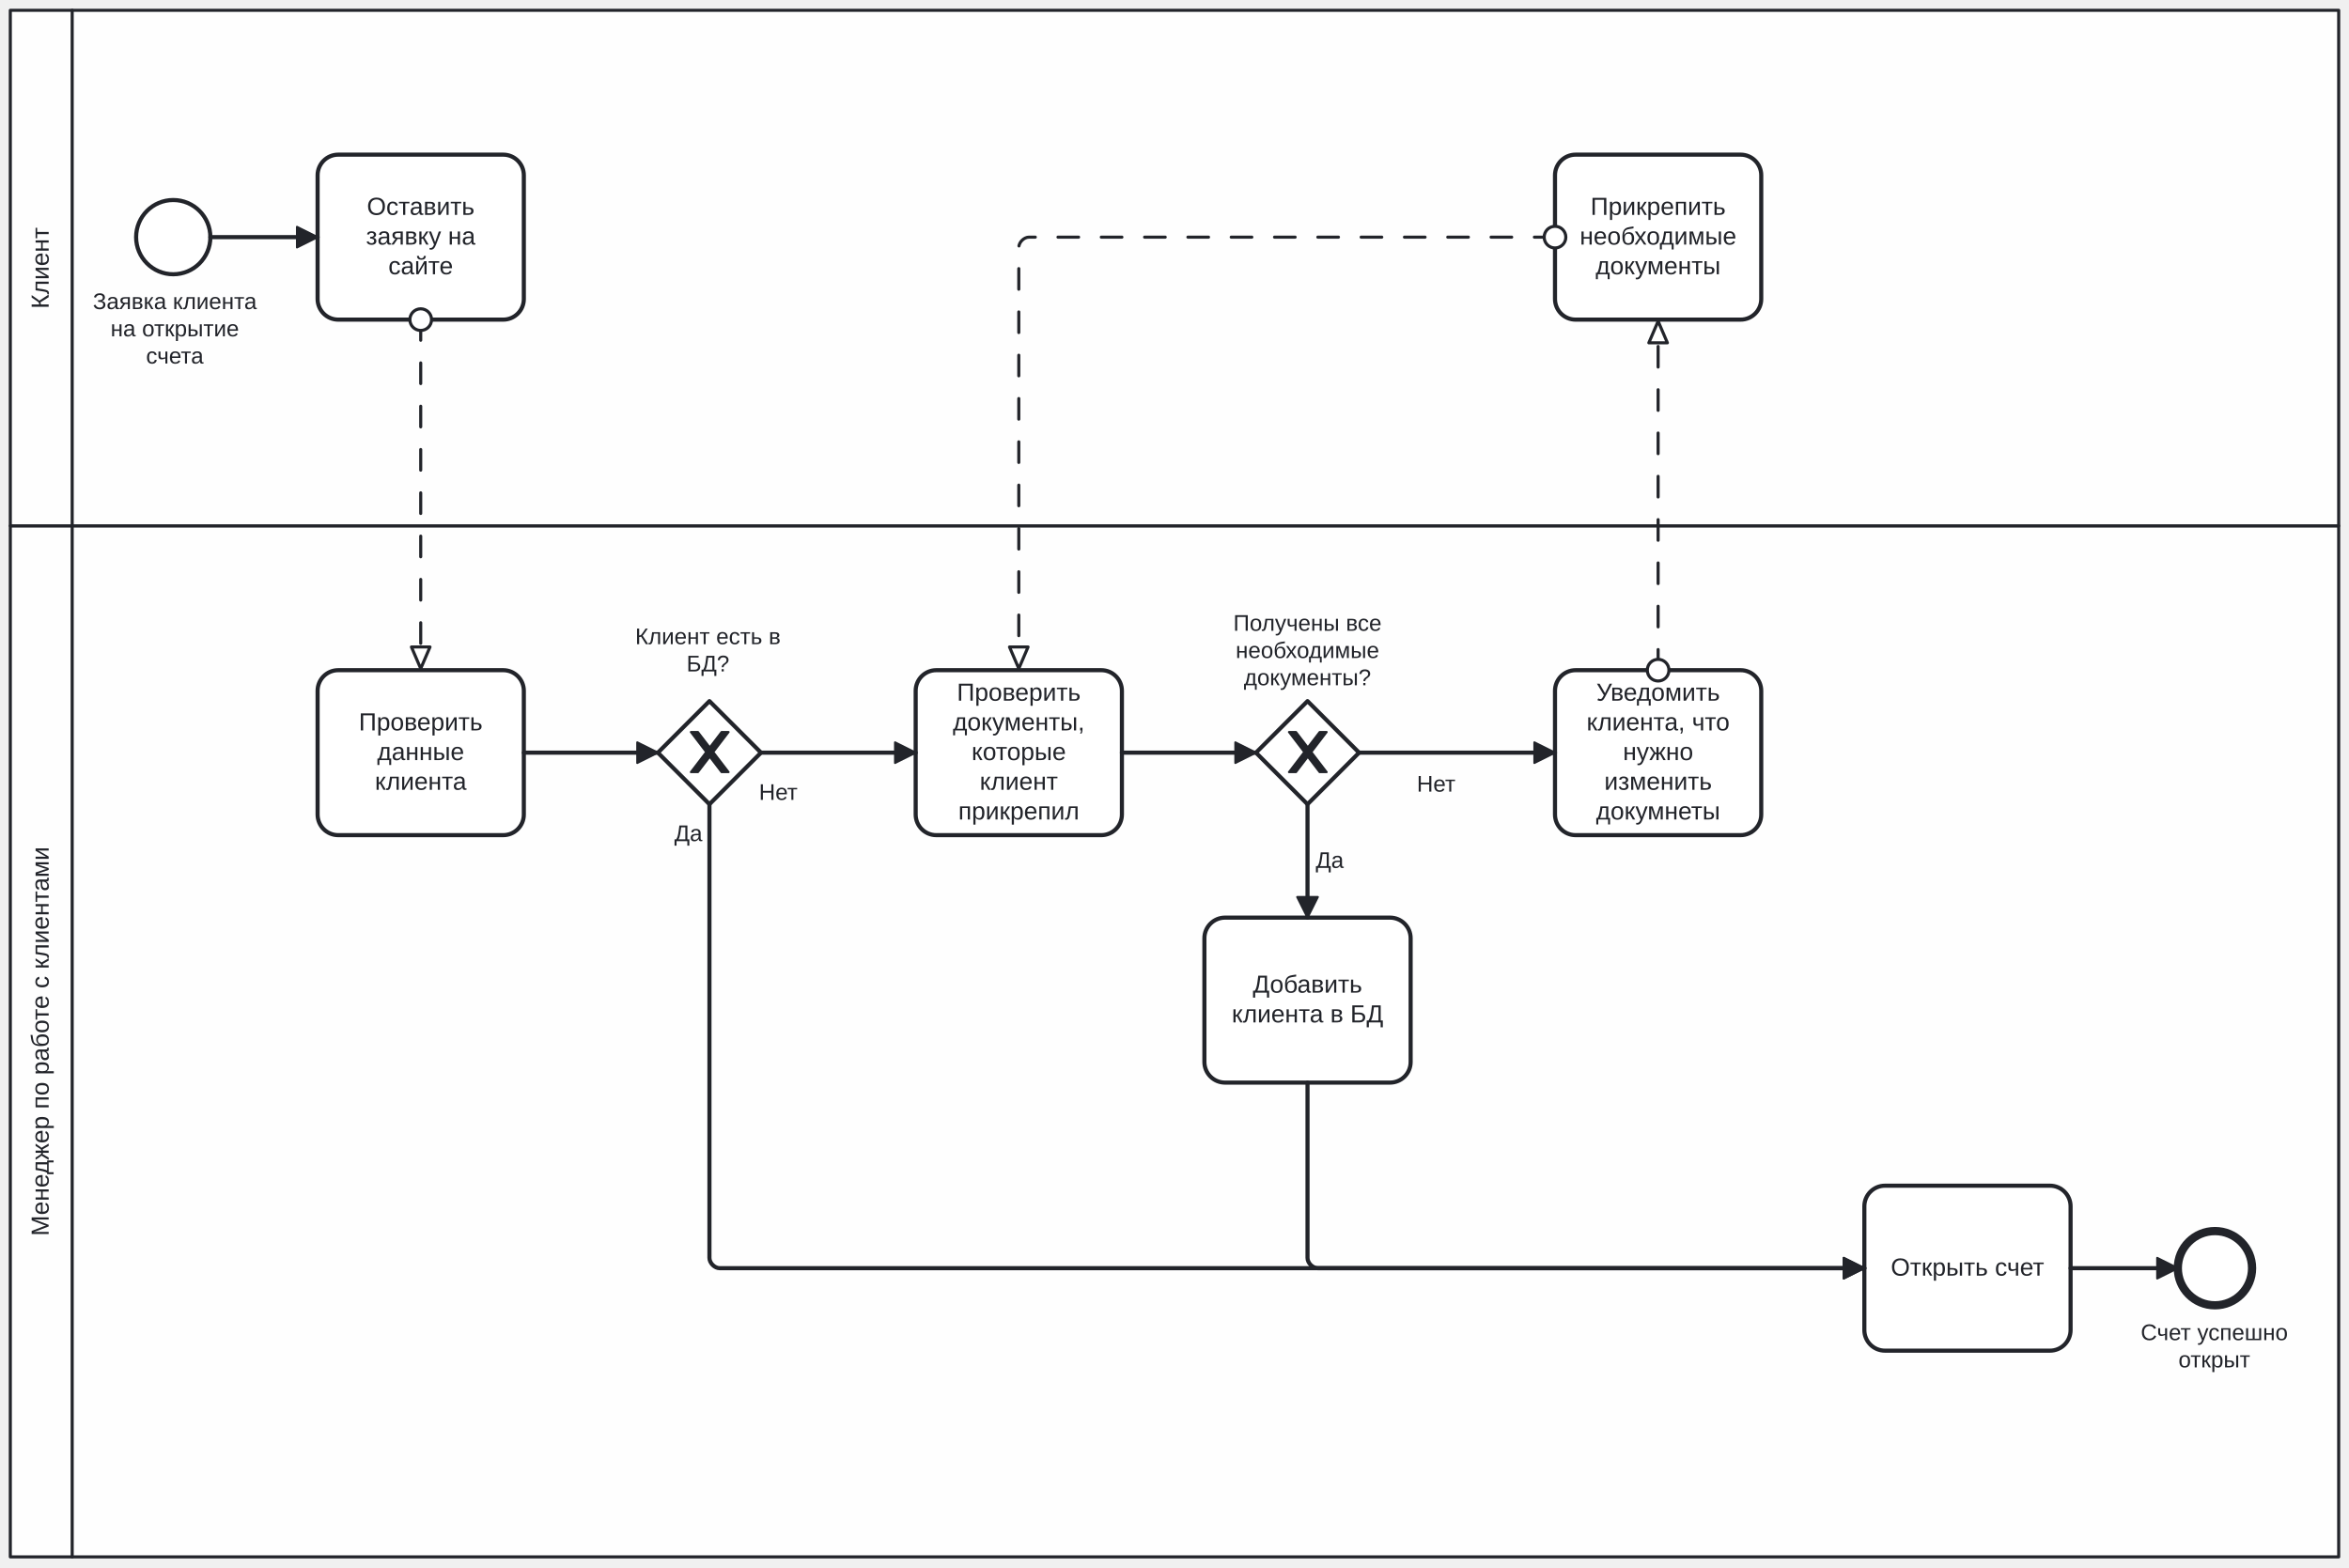
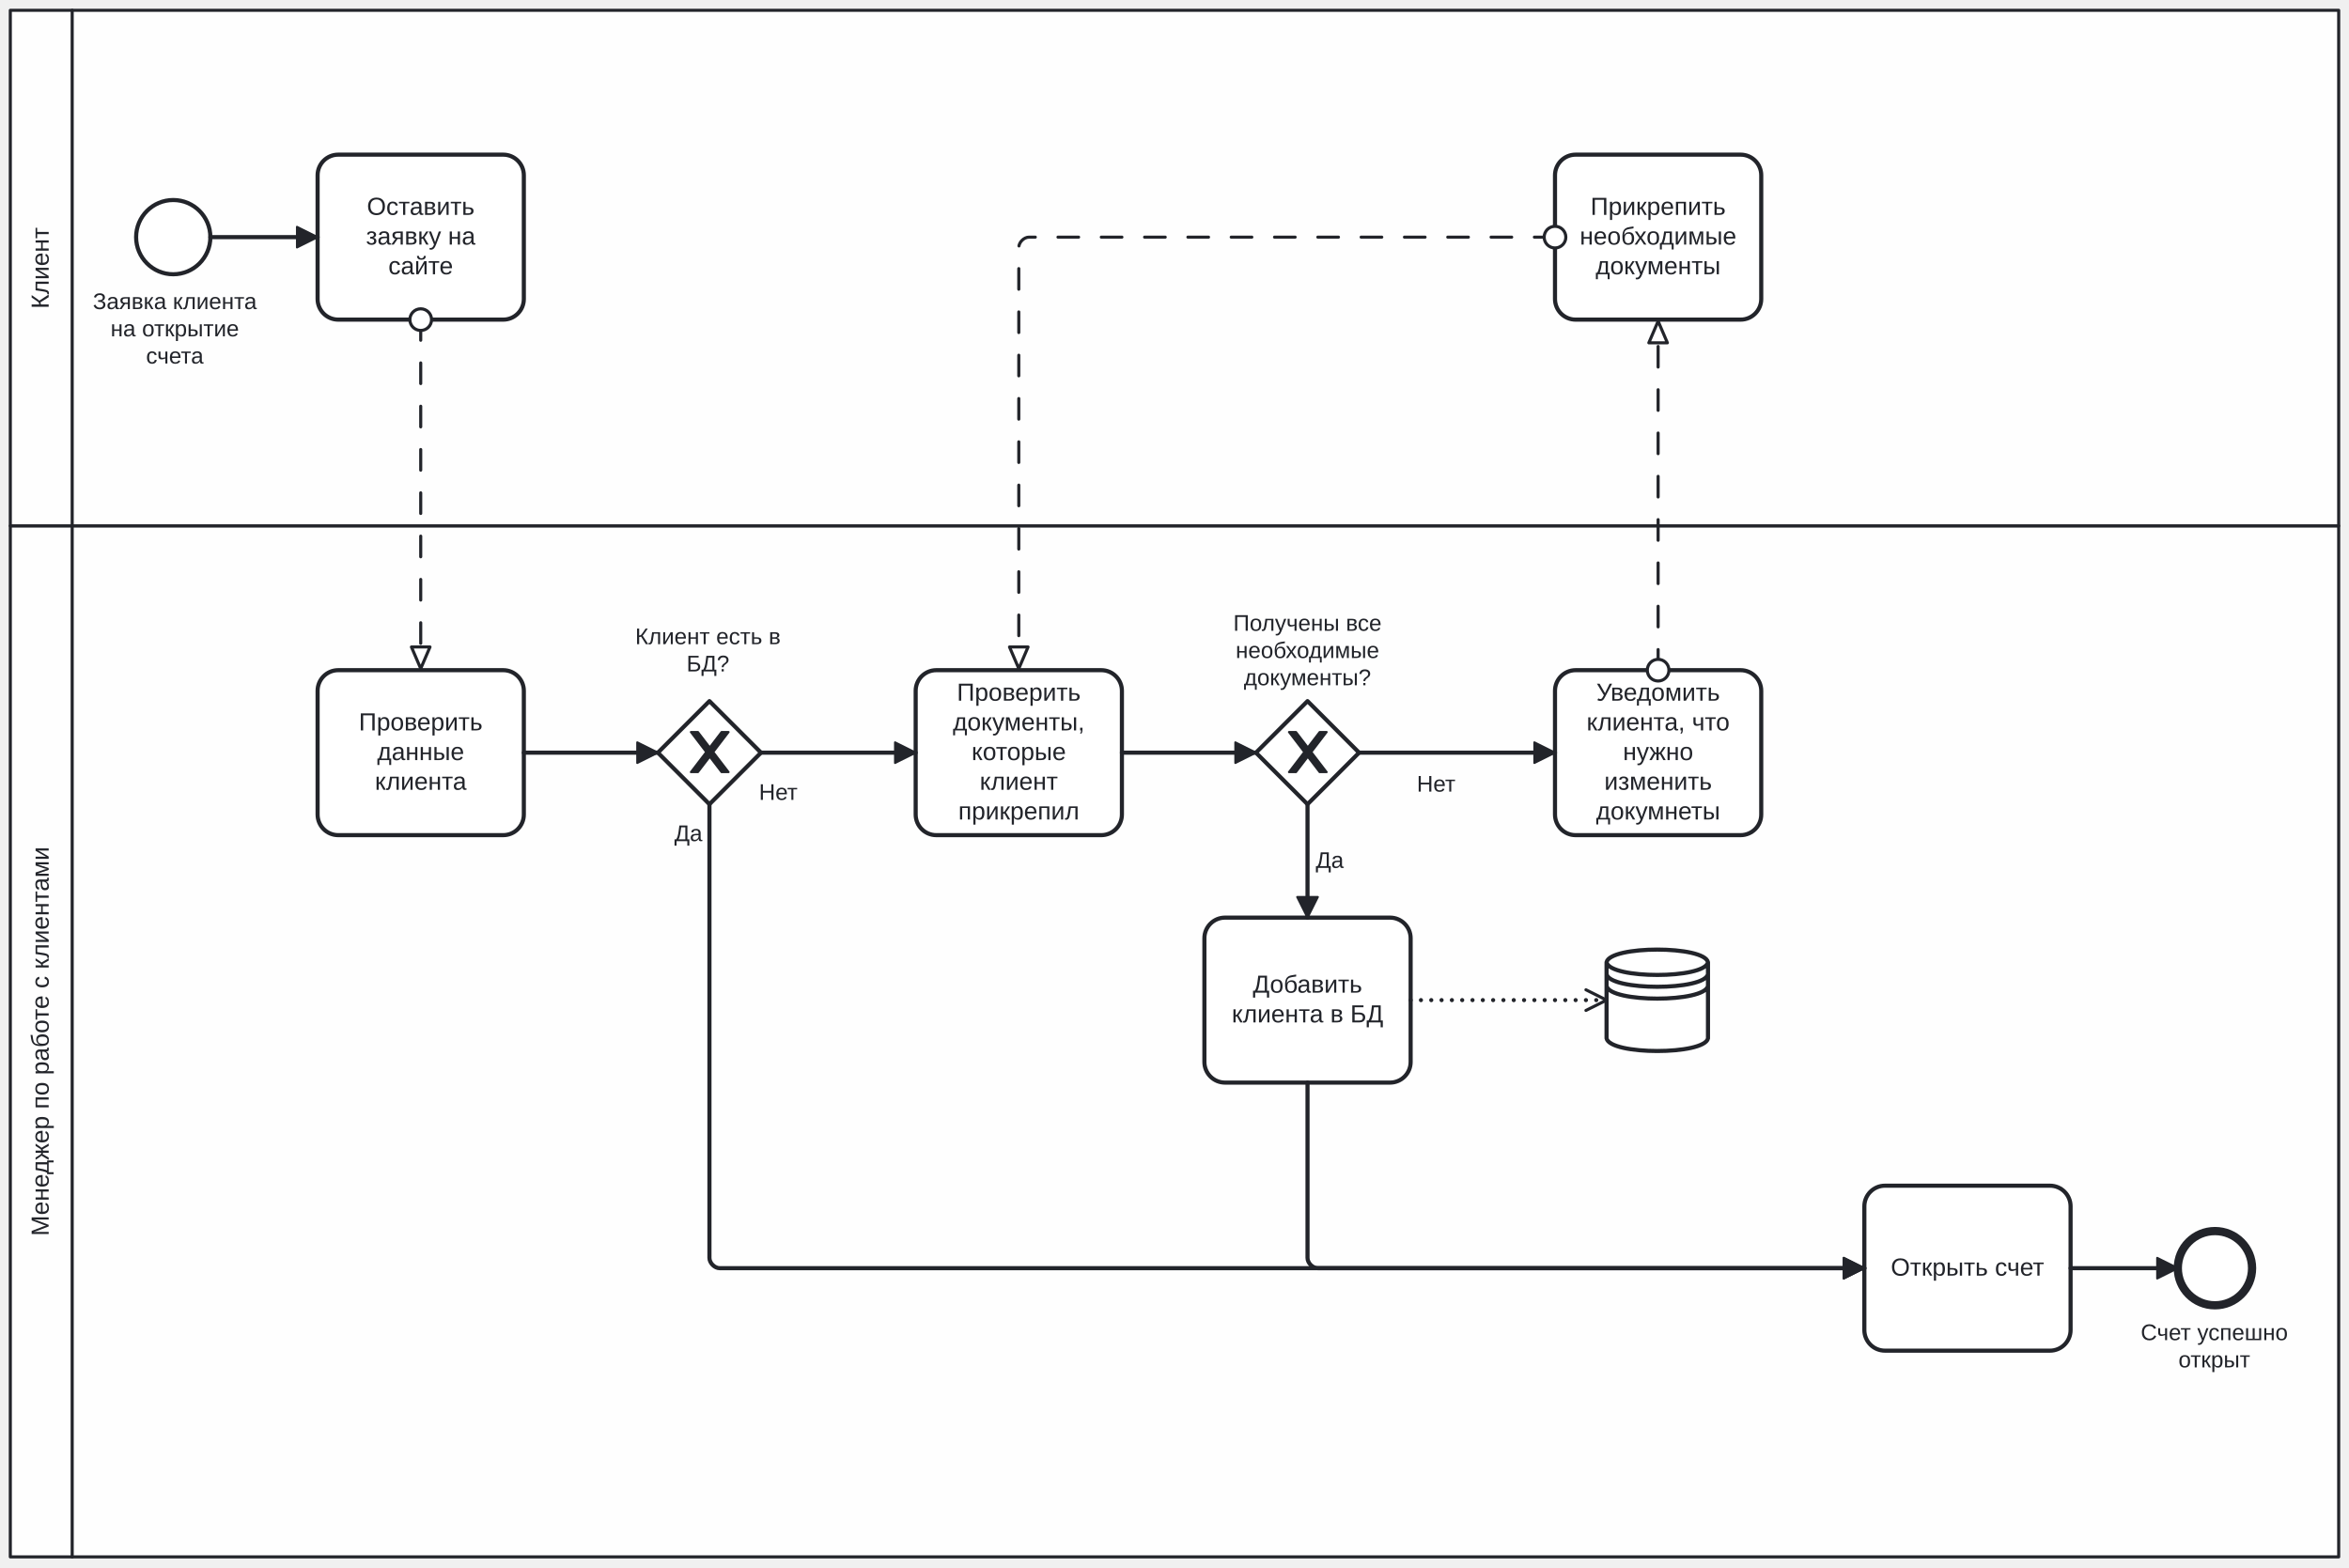
<svg xmlns="http://www.w3.org/2000/svg" width="1139" height="760" viewBox="146 75 1139 760" version="1.1">
  <defs>
    <pattern id="djs-grid-pattern-507892" width="10" height="10" patternUnits="userSpaceOnUse">
      <circle cx="0.5" cy="0.5" r="0.5" style="fill: rgb(204, 204, 204);" />
    </pattern>
  </defs>
  <g class="djs-group">
    <g class="djs-element djs-shape" data-element-id="Participant_0hkmcrz" style="display: block;" transform="matrix(1 0 0 1 151 330)">
      <g class="djs-visual">
        <rect x="0" y="0" width="1129" height="500" rx="0" ry="0" style="stroke-linecap: round; stroke-linejoin: round; stroke: rgb(34, 36, 42); stroke-width: 1.5px; fill: white; fill-opacity: 0.95;" />
        <path style="fill: none; stroke-linecap: round; stroke-linejoin: round; stroke: rgb(34, 36, 42); stroke-width: 1.5px;" d="M30,0L30,500" />
        <text lineHeight="1.2" class="djs-label" style="font-family: Arial, sans-serif; font-size: 12px; font-weight: normal; fill: rgb(34, 36, 42);" transform="matrix(-1.83697e-16 -1 1 -1.83697e-16 0 500)">
          <tspan x="155.613" y="18.6">Менеджер по работе с клиентами</tspan>
        </text>
      </g>
      <rect x="-5" y="-5" rx="4" width="1139" height="510" class="djs-outline" style="fill: none;" />
      <rect class="djs-hit djs-hit-no-move" x="0" y="0" width="1129" height="500" style="fill: none; stroke-opacity: 0; stroke: white; stroke-width: 15px;" />
      <rect class="djs-hit djs-hit-click-stroke" x="0" y="0" width="1129" height="500" style="fill: none; stroke-opacity: 0; stroke: white; stroke-width: 15px;" />
      <rect class="djs-hit djs-hit-all" x="0" y="0" width="30" height="500" style="fill: none; stroke-opacity: 0; stroke: white; stroke-width: 15px;" />
    </g>
    <g class="djs-children">
      <g class="djs-group">
        <g class="djs-element djs-shape" data-element-id="Activity_1i40w29" style="display: block;" transform="matrix(1 0 0 1 300 400)">
          <g class="djs-visual">
            <rect x="0" y="0" width="100" height="80" rx="10" ry="10" style="stroke-linecap: round; stroke-linejoin: round; stroke: rgb(34, 36, 42); stroke-width: 2px; fill: white; fill-opacity: 0.95;" />
            <text lineHeight="1.2" class="djs-label" style="font-family: Arial, sans-serif; font-size: 12px; font-weight: normal; fill: rgb(34, 36, 42);">
              <tspan x="19.992" y="29.2">Проверить </tspan>
              <tspan x="28.883" y="43.6">данные </tspan>
              <tspan x="27.785" y="58">клиента</tspan>
            </text>
          </g>
          <rect class="djs-hit djs-hit-all" x="0" y="0" width="100" height="80" style="fill: none; stroke-opacity: 0; stroke: white; stroke-width: 15px;" />
          <rect x="-5" y="-5" rx="14" width="110" height="90" class="djs-outline" style="fill: none;" />
        </g>
      </g>
      <g class="djs-group">
        <g class="djs-element djs-shape" data-element-id="Gateway_1mpsnt6" style="display: block;" transform="matrix(1 0 0 1 465 415)">
          <g class="djs-visual">
            <polygon points="25,0 50,25 25,50 0,25" style="stroke-linecap: round; stroke-linejoin: round; stroke: rgb(34, 36, 42); stroke-width: 2px; fill: white; fill-opacity: 0.95;" />
            <path d="m 16,15 7.429,9.714 -7.429,9.714 3.429,0 5.714,-7.464 5.714,7.464 3.429,0 -7.429,-9.714 7.429,-9.714 -3.429,0 -5.714,7.464 -5.714,-7.464 -3.429,0 z" style="fill: rgb(34, 36, 42); stroke-linecap: round; stroke-linejoin: round; stroke: rgb(34, 36, 42); stroke-width: 1px;" />
          </g>
          <rect class="djs-hit djs-hit-all" x="0" y="0" width="50" height="50" style="fill: none; stroke-opacity: 0; stroke: white; stroke-width: 15px;" />
          <rect x="2" y="2" rx="4" width="46" height="46" class="djs-outline" style="transform-box: fill-box; transform: rotate(45deg); transform-origin: center center; fill: none;" />
        </g>
      </g>
      <g class="djs-group">
        <g class="djs-element djs-shape" data-element-id="Activity_1fym9ii" style="display: block;" transform="matrix(1 0 0 1 590 400)">
          <g class="djs-visual">
            <rect x="0" y="0" width="100" height="80" rx="10" ry="10" style="stroke-linecap: round; stroke-linejoin: round; stroke: rgb(34, 36, 42); stroke-width: 2px; fill: white; fill-opacity: 0.95;" />
            <text lineHeight="1.2" class="djs-label" style="font-family: Arial, sans-serif; font-size: 12px; font-weight: normal; fill: rgb(34, 36, 42);">
              <tspan x="19.992" y="14.8">Проверить </tspan>
              <tspan x="18.031" y="29.2">документы, </tspan>
              <tspan x="27.098" y="43.6">которые </tspan>
              <tspan x="31.055" y="58">клиент </tspan>
              <tspan x="20.66" y="72.4">прикрепил</tspan>
            </text>
          </g>
          <rect class="djs-hit djs-hit-all" x="0" y="0" width="100" height="80" style="fill: none; stroke-opacity: 0; stroke: white; stroke-width: 15px;" />
          <rect x="-5" y="-5" rx="14" width="110" height="90" class="djs-outline" style="fill: none;" />
        </g>
      </g>
      <g class="djs-group">
        <g class="djs-element djs-shape" data-element-id="Gateway_1kvip1m" style="display: block;" transform="matrix(1 0 0 1 755 415)">
          <g class="djs-visual">
            <polygon points="25,0 50,25 25,50 0,25" style="stroke-linecap: round; stroke-linejoin: round; stroke: rgb(34, 36, 42); stroke-width: 2px; fill: white; fill-opacity: 0.95;" />
            <path d="m 16,15 7.429,9.714 -7.429,9.714 3.429,0 5.714,-7.464 5.714,7.464 3.429,0 -7.429,-9.714 7.429,-9.714 -3.429,0 -5.714,7.464 -5.714,-7.464 -3.429,0 z" style="fill: rgb(34, 36, 42); stroke-linecap: round; stroke-linejoin: round; stroke: rgb(34, 36, 42); stroke-width: 1px;" />
          </g>
          <rect class="djs-hit djs-hit-all" x="0" y="0" width="50" height="50" style="fill: none; stroke-opacity: 0; stroke: white; stroke-width: 15px;" />
          <rect x="2" y="2" rx="4" width="46" height="46" class="djs-outline" style="transform-box: fill-box; transform: rotate(45deg); transform-origin: center center; fill: none;" />
        </g>
      </g>
      <g class="djs-group">
        <g class="djs-element djs-shape" data-element-id="Activity_1ygpknd" style="display: block;" transform="matrix(1 0 0 1 900 400)">
          <g class="djs-visual">
            <rect x="0" y="0" width="100" height="80" rx="10" ry="10" style="stroke-linecap: round; stroke-linejoin: round; stroke: rgb(34, 36, 42); stroke-width: 2px; fill: white; fill-opacity: 0.95;" />
            <text lineHeight="1.2" class="djs-label" style="font-family: Arial, sans-serif; font-size: 12px; font-weight: normal; fill: rgb(34, 36, 42);">
              <tspan x="20.012" y="14.8">Уведомить </tspan>
              <tspan x="15.309" y="29.2">клиента, что </tspan>
              <tspan x="32.953" y="43.6">нужно </tspan>
              <tspan x="23.895" y="58">изменить </tspan>
              <tspan x="19.898" y="72.4">докумнеты</tspan>
            </text>
          </g>
          <rect class="djs-hit djs-hit-all" x="0" y="0" width="100" height="80" style="fill: none; stroke-opacity: 0; stroke: white; stroke-width: 15px;" />
          <rect x="-5" y="-5" rx="14" width="110" height="90" class="djs-outline" style="fill: none;" />
        </g>
      </g>
      <g class="djs-group">
        <g class="djs-element djs-shape" data-element-id="Activity_0vagntr" style="display: block;" transform="matrix(1 0 0 1 730 520)">
          <g class="djs-visual">
            <rect x="0" y="0" width="100" height="80" rx="10" ry="10" style="stroke-linecap: round; stroke-linejoin: round; stroke: rgb(34, 36, 42); stroke-width: 2px; fill: white; fill-opacity: 0.95;" />
            <text lineHeight="1.2" class="djs-label" style="font-family: Arial, sans-serif; font-size: 12px; font-weight: normal; fill: rgb(34, 36, 42);">
              <tspan x="23.48" y="36.4">Добавить </tspan>
              <tspan x="13.262" y="50.8">клиента в БД</tspan>
            </text>
          </g>
          <rect class="djs-hit djs-hit-all" x="0" y="0" width="100" height="80" style="fill: none; stroke-opacity: 0; stroke: white; stroke-width: 15px;" />
          <rect x="-5" y="-5" rx="14" width="110" height="90" class="djs-outline" style="fill: none;" />
        </g>
      </g>
      <g class="djs-group">
        <g class="djs-element djs-shape" data-element-id="Activity_0ii3qk0" style="display: block;" transform="matrix(1 0 0 1 1050 650)">
          <g class="djs-visual">
            <rect x="0" y="0" width="100" height="80" rx="10" ry="10" style="stroke-linecap: round; stroke-linejoin: round; stroke: rgb(34, 36, 42); stroke-width: 2px; fill: white; fill-opacity: 0.95;" />
            <text lineHeight="1.2" class="djs-label" style="font-family: Arial, sans-serif; font-size: 12px; font-weight: normal; fill: rgb(34, 36, 42);">
              <tspan x="12.824" y="43.6">Открыть счет</tspan>
            </text>
          </g>
          <rect class="djs-hit djs-hit-all" x="0" y="0" width="100" height="80" style="fill: none; stroke-opacity: 0; stroke: white; stroke-width: 15px;" />
          <rect x="-5" y="-5" rx="14" width="110" height="90" class="djs-outline" style="fill: none;" />
        </g>
      </g>
      <g class="djs-group">
        <g class="djs-element djs-shape" data-element-id="Event_1pcj1b7" style="display: block;" transform="matrix(1 0 0 1 1202 672)">
          <g class="djs-visual">
            <circle cx="18" cy="18" r="18" style="stroke-linecap: round; stroke-linejoin: round; stroke: rgb(34, 36, 42); stroke-width: 4px; fill: white; fill-opacity: 0.95;" />
          </g>
          <rect class="djs-hit djs-hit-all" x="0" y="0" width="36" height="36" style="fill: none; stroke-opacity: 0; stroke: white; stroke-width: 15px;" />
          <circle cx="18" cy="18" r="24" class="djs-outline" style="fill: none;" />
        </g>
      </g>
      <g class="djs-group">
+         <g class="djs-element djs-shape" data-element-id="DataStoreReference_0jg51sz" style="display: block;" transform="matrix(1 0 0 1 925 535)">
+           <g class="djs-visual">
+             <path d="m  0,6.65 l  0,36.885 c  1.639,8.197 47.541,8.197  49.18,0 l  0,-36.885 c -1.639,-8.197 -47.541,-8.197 -49.18,0c  1.639,8.197 47.541,8.197  49.18,0 m  -49.18,5.738c  1.639,8.197 47.541,8.197 49.18,0m  -49.18,5.738c  1.639,8.197 47.541,8.197  49.18,0" style="fill: white; stroke-linecap: round; stroke-linejoin: round; stroke: rgb(34, 36, 42); stroke-width: 2px; fill-opacity: 0.95;" />
+           </g>
+           <rect class="djs-hit djs-hit-all" x="0" y="0" width="50" height="50" style="fill: none; stroke-opacity: 0; stroke: white; stroke-width: 15px;" />
+           <path d="M1.038 48.135C1.038 49.351 1.073 50.758 1.383 52.064C1.699 53.394 2.324 54.715 3.564 55.643C6.025 57.484 10.116 58.769 14.821 59.607C19.577 60.454 25.139 60.874 30.683 60.874C36.228 60.874 41.789 60.454 46.545 59.607C51.25 58.769 55.341 57.484 57.803 55.643C59.042 54.716 59.667 53.394 59.983 52.064C60.294 50.758 60.328 49.351 60.328 48.134V13.841C60.328 12.625 60.294 11.218 59.983 9.912C59.667 8.582 59.042 7.26 57.803 6.333C55.341 4.492 51.25 3.207 46.545 2.369C41.789 1.522 36.228 1.102 30.683 1.102C25.139 1.102 19.577 1.522 14.821 2.369C10.116 3.207 6.025 4.492 3.564 6.333C2.324 7.26 1.7 8.582 1.383 9.912C1.073 11.218 1.038 12.625 1.038 13.841V48.135Z" transform="translate(-6, -6)" class="djs-outline" style="stroke-width: 2px; fill: none;" />
+         </g>
+       </g>
+       <g class="djs-group">
        <g class="djs-element djs-connection" data-element-id="Flow_0l8bslv" style="display: block;">
          <g class="djs-visual">
            <defs>
              <marker id="marker-2hxj8s1k9ieap7qgxm08mtzlc" viewBox="0 0 20 20" refX="11" refY="10" markerWidth="10" markerHeight="10" orient="auto">
                <path d="M 1 5 L 11 10 L 1 15 Z" style="stroke-linecap: round; stroke-linejoin: round; stroke: rgb(34, 36, 42); stroke-width: 1px; fill: rgb(34, 36, 42);" />
              </marker>
            </defs>
            <path data-corner-radius="5" style="fill: none; stroke-linecap: round; stroke-linejoin: round; stroke: rgb(34, 36, 42); stroke-width: 2px; marker-end: url('#marker-2hxj8s1k9ieap7qgxm08mtzlc');" d="M400,440L465,440" />
          </g>
          <rect x="395" y="435" rx="4" width="75" height="10" class="djs-outline" style="fill: none;" />
          <path d="M400,440L465,440" class="djs-hit djs-hit-stroke" style="fill: none; stroke-opacity: 0; stroke: white; stroke-width: 15px;" />
        </g>
      </g>
      <g class="djs-group">
        <g class="djs-element djs-connection" data-element-id="Flow_00tnmv2" style="display: block;">
          <g class="djs-visual">
            <defs>
              <marker id="marker-6ycdtd4ig71nmeuwp9tgdfuul" viewBox="0 0 20 20" refX="11" refY="10" markerWidth="10" markerHeight="10" orient="auto">
                <path d="M 1 5 L 11 10 L 1 15 Z" style="stroke-linecap: round; stroke-linejoin: round; stroke: rgb(34, 36, 42); stroke-width: 1px; fill: rgb(34, 36, 42);" />
              </marker>
            </defs>
            <path data-corner-radius="5" style="fill: none; stroke-linecap: round; stroke-linejoin: round; stroke: rgb(34, 36, 42); stroke-width: 2px; marker-end: url('#marker-6ycdtd4ig71nmeuwp9tgdfuul');" d="M515,440L590,440" />
          </g>
          <rect x="510" y="435" rx="4" width="85" height="10" class="djs-outline" style="fill: none;" />
          <path d="M515,440L590,440" class="djs-hit djs-hit-stroke" style="fill: none; stroke-opacity: 0; stroke: white; stroke-width: 15px;" />
        </g>
      </g>
      <g class="djs-group">
        <g class="djs-element djs-connection" data-element-id="Flow_1o73lzw" style="display: block;">
          <g class="djs-visual">
            <defs>
              <marker id="marker-9qotr0qbt9ybqlwvd2qithwsl" viewBox="0 0 20 20" refX="11" refY="10" markerWidth="10" markerHeight="10" orient="auto">
                <path d="M 1 5 L 11 10 L 1 15 Z" style="stroke-linecap: round; stroke-linejoin: round; stroke: rgb(34, 36, 42); stroke-width: 1px; fill: rgb(34, 36, 42);" />
              </marker>
            </defs>
            <path data-corner-radius="5" style="fill: none; stroke-linecap: round; stroke-linejoin: round; stroke: rgb(34, 36, 42); stroke-width: 2px; marker-end: url('#marker-9qotr0qbt9ybqlwvd2qithwsl');" d="M490,465L490,685C490,687.5,492.5,690,495,690L1050,690" />
          </g>
          <rect x="485" y="460" rx="4" width="570" height="235" class="djs-outline" style="fill: none;" />
          <path d="M490,465L490,690L1050,690" class="djs-hit djs-hit-stroke" style="fill: none; stroke-opacity: 0; stroke: white; stroke-width: 15px;" />
        </g>
      </g>
      <g class="djs-group">
        <g class="djs-element djs-connection" data-element-id="Flow_0jmd1fs" style="display: block;">
          <g class="djs-visual">
            <defs>
              <marker id="marker-6gkq52leoxq56i4w676m68r94" viewBox="0 0 20 20" refX="11" refY="10" markerWidth="10" markerHeight="10" orient="auto">
                <path d="M 1 5 L 11 10 L 1 15 Z" style="stroke-linecap: round; stroke-linejoin: round; stroke: rgb(34, 36, 42); stroke-width: 1px; fill: rgb(34, 36, 42);" />
              </marker>
            </defs>
            <path data-corner-radius="5" style="fill: none; stroke-linecap: round; stroke-linejoin: round; stroke: rgb(34, 36, 42); stroke-width: 2px; marker-end: url('#marker-6gkq52leoxq56i4w676m68r94');" d="M690,440L755,440" />
          </g>
          <rect x="685" y="435" rx="4" width="75" height="10" class="djs-outline" style="fill: none;" />
          <path d="M690,440L755,440" class="djs-hit djs-hit-stroke" style="fill: none; stroke-opacity: 0; stroke: white; stroke-width: 15px;" />
        </g>
      </g>
      <g class="djs-group">
        <g class="djs-element djs-connection" data-element-id="Flow_133hnfo" style="display: block;">
          <g class="djs-visual">
            <defs>
              <marker id="marker-bczu72wt0x1phpm054yzl01vt" viewBox="0 0 20 20" refX="11" refY="10" markerWidth="10" markerHeight="10" orient="auto">
                <path d="M 1 5 L 11 10 L 1 15 Z" style="stroke-linecap: round; stroke-linejoin: round; stroke: rgb(34, 36, 42); stroke-width: 1px; fill: rgb(34, 36, 42);" />
              </marker>
            </defs>
            <path data-corner-radius="5" style="fill: none; stroke-linecap: round; stroke-linejoin: round; stroke: rgb(34, 36, 42); stroke-width: 2px; marker-end: url('#marker-bczu72wt0x1phpm054yzl01vt');" d="M780,465L780,520" />
          </g>
          <rect x="775" y="460" rx="4" width="10" height="65" class="djs-outline" style="fill: none;" />
          <path d="M780,465L780,520" class="djs-hit djs-hit-stroke" style="fill: none; stroke-opacity: 0; stroke: white; stroke-width: 15px;" />
        </g>
      </g>
      <g class="djs-group">
        <g class="djs-element djs-connection" data-element-id="Flow_03lhor4" style="display: block;">
          <g class="djs-visual">
            <defs>
              <marker id="marker-6qwdg4k7s0uluu02brngihxob" viewBox="0 0 20 20" refX="11" refY="10" markerWidth="10" markerHeight="10" orient="auto">
                <path d="M 1 5 L 11 10 L 1 15 Z" style="stroke-linecap: round; stroke-linejoin: round; stroke: rgb(34, 36, 42); stroke-width: 1px; fill: rgb(34, 36, 42);" />
              </marker>
            </defs>
            <path data-corner-radius="5" style="fill: none; stroke-linecap: round; stroke-linejoin: round; stroke: rgb(34, 36, 42); stroke-width: 2px; marker-end: url('#marker-6qwdg4k7s0uluu02brngihxob');" d="M805,440L900,440" />
          </g>
          <rect x="800" y="435" rx="4" width="105" height="10" class="djs-outline" style="fill: none;" />
          <path d="M805,440L900,440" class="djs-hit djs-hit-stroke" style="fill: none; stroke-opacity: 0; stroke: white; stroke-width: 15px;" />
        </g>
      </g>
      <g class="djs-group">
        <g class="djs-element djs-connection" data-element-id="Flow_0mc8c8t" style="display: block;">
          <g class="djs-visual">
            <defs>
              <marker id="marker-39wzga2cujuyevg90d6sbgcef" viewBox="0 0 20 20" refX="11" refY="10" markerWidth="10" markerHeight="10" orient="auto">
                <path d="M 1 5 L 11 10 L 1 15 Z" style="stroke-linecap: round; stroke-linejoin: round; stroke: rgb(34, 36, 42); stroke-width: 1px; fill: rgb(34, 36, 42);" />
              </marker>
            </defs>
            <path data-corner-radius="5" style="fill: none; stroke-linecap: round; stroke-linejoin: round; stroke: rgb(34, 36, 42); stroke-width: 2px; marker-end: url('#marker-39wzga2cujuyevg90d6sbgcef');" d="M780,600L780,685C780,687.5,782.5,690,785,690L1050,690" />
          </g>
          <rect x="775" y="595" rx="4" width="280" height="100" class="djs-outline" style="fill: none;" />
          <path d="M780,600L780,690L1050,690" class="djs-hit djs-hit-stroke" style="fill: none; stroke-opacity: 0; stroke: white; stroke-width: 15px;" />
        </g>
      </g>
      <g class="djs-group">
        <g class="djs-element djs-connection" data-element-id="Flow_1byg8g4" style="display: block;">
          <g class="djs-visual">
            <defs>
              <marker id="marker-eijkz3kk36sls8nopd7cya9gh" viewBox="0 0 20 20" refX="11" refY="10" markerWidth="10" markerHeight="10" orient="auto">
                <path d="M 1 5 L 11 10 L 1 15 Z" style="stroke-linecap: round; stroke-linejoin: round; stroke: rgb(34, 36, 42); stroke-width: 1px; fill: rgb(34, 36, 42);" />
              </marker>
            </defs>
            <path data-corner-radius="5" style="fill: none; stroke-linecap: round; stroke-linejoin: round; stroke: rgb(34, 36, 42); stroke-width: 2px; marker-end: url('#marker-eijkz3kk36sls8nopd7cya9gh');" d="M1150,690L1202,690" />
          </g>
          <rect x="1145" y="685" rx="4" width="62" height="10" class="djs-outline" style="fill: none;" />
          <path d="M1150,690L1202,690" class="djs-hit djs-hit-stroke" style="fill: none; stroke-opacity: 0; stroke: white; stroke-width: 15px;" />
        </g>
      </g>
      <g class="djs-group">
        <g class="djs-element djs-shape" data-element-id="Event_1pcj1b7_label" style="display: block;" transform="matrix(1 0 0 1 1184 715)">
          <g class="djs-visual">
            <text lineHeight="1.2" class="djs-label" style="font-family: Arial, sans-serif; font-size: 11px; font-weight: normal; fill: rgb(34, 36, 42);">
              <tspan x="0" y="9.9">Счет успешно </tspan>
              <tspan x="18.289" y="23.1">открыт</tspan>
            </text>
          </g>
          <rect class="djs-hit djs-hit-all" x="0" y="0" width="72" height="27" style="fill: none; stroke-opacity: 0; stroke: white; stroke-width: 15px;" />
          <rect x="-5" y="-5" rx="4" width="82" height="37" class="djs-outline" style="fill: none;" />
        </g>
      </g>
    </g>
  </g>
  <g class="djs-group">
    <g class="djs-element djs-shape" data-element-id="Participant_0gkplfh" style="display: block;" transform="matrix(1 0 0 1 151 80)">
      <g class="djs-visual">
        <rect x="0" y="0" width="1129" height="250" rx="0" ry="0" style="stroke-linecap: round; stroke-linejoin: round; stroke: rgb(34, 36, 42); stroke-width: 1.5px; fill: white; fill-opacity: 0.95;" />
        <path style="fill: none; stroke-linecap: round; stroke-linejoin: round; stroke: rgb(34, 36, 42); stroke-width: 1.5px;" d="M30,0L30,250" />
        <text lineHeight="1.2" class="djs-label" style="font-family: Arial, sans-serif; font-size: 12px; font-weight: normal; fill: rgb(34, 36, 42);" transform="matrix(-1.83697e-16 -1 1 -1.83697e-16 0 250)">
          <tspan x="105.254" y="18.6">Клиент</tspan>
        </text>
      </g>
      <rect x="-5" y="-5" rx="4" width="1139" height="260" class="djs-outline" style="fill: none;" />
      <rect class="djs-hit djs-hit-no-move" x="0" y="0" width="1129" height="250" style="fill: none; stroke-opacity: 0; stroke: white; stroke-width: 15px;" />
      <rect class="djs-hit djs-hit-click-stroke" x="0" y="0" width="1129" height="250" style="fill: none; stroke-opacity: 0; stroke: white; stroke-width: 15px;" />
      <rect class="djs-hit djs-hit-all" x="0" y="0" width="30" height="250" style="fill: none; stroke-opacity: 0; stroke: white; stroke-width: 15px;" />
    </g>
    <g class="djs-children">
      <g class="djs-group">
        <g class="djs-element djs-shape" data-element-id="StartEvent_1y45yut" style="display: block;" transform="matrix(1 0 0 1 212 172)">
          <g class="djs-visual">
            <circle cx="18" cy="18" r="18" style="stroke-linecap: round; stroke-linejoin: round; stroke: rgb(34, 36, 42); stroke-width: 2px; fill: white; fill-opacity: 0.95;" />
          </g>
          <rect class="djs-hit djs-hit-all" x="0" y="0" width="36" height="36" style="fill: none; stroke-opacity: 0; stroke: white; stroke-width: 15px;" />
          <circle cx="18" cy="18" r="23" class="djs-outline" style="fill: none;" />
        </g>
      </g>
      <g class="djs-group">
        <g class="djs-element djs-shape" data-element-id="Activity_1irrn79" style="display: block;" transform="matrix(1 0 0 1 300 150)">
          <g class="djs-visual">
            <rect x="0" y="0" width="100" height="80" rx="10" ry="10" style="stroke-linecap: round; stroke-linejoin: round; stroke: rgb(34, 36, 42); stroke-width: 2px; fill: white; fill-opacity: 0.95;" />
            <text lineHeight="1.2" class="djs-label" style="font-family: Arial, sans-serif; font-size: 12px; font-weight: normal; fill: rgb(34, 36, 42);">
              <tspan x="23.902" y="29.2">Оставить </tspan>
              <tspan x="23.465" y="43.6">заявку на </tspan>
              <tspan x="34.293" y="58">сайте</tspan>
            </text>
          </g>
          <rect class="djs-hit djs-hit-all" x="0" y="0" width="100" height="80" style="fill: none; stroke-opacity: 0; stroke: white; stroke-width: 15px;" />
          <rect x="-5" y="-5" rx="14" width="110" height="90" class="djs-outline" style="fill: none;" />
        </g>
      </g>
      <g class="djs-group">
        <g class="djs-element djs-shape" data-element-id="Activity_1t34mof" style="display: block;" transform="matrix(1 0 0 1 900 150)">
          <g class="djs-visual">
            <rect x="0" y="0" width="100" height="80" rx="10" ry="10" style="stroke-linecap: round; stroke-linejoin: round; stroke: rgb(34, 36, 42); stroke-width: 2px; fill: white; fill-opacity: 0.95;" />
            <text lineHeight="1.2" class="djs-label" style="font-family: Arial, sans-serif; font-size: 12px; font-weight: normal; fill: rgb(34, 36, 42);">
              <tspan x="17.223" y="29.2">Прикрепить </tspan>
              <tspan x="12.008" y="43.6">необходимые </tspan>
              <tspan x="19.699" y="58">документы</tspan>
            </text>
          </g>
          <rect class="djs-hit djs-hit-all" x="0" y="0" width="100" height="80" style="fill: none; stroke-opacity: 0; stroke: white; stroke-width: 15px;" />
          <rect x="-5" y="-5" rx="14" width="110" height="90" class="djs-outline" style="fill: none;" />
        </g>
      </g>
      <g class="djs-group">
        <g class="djs-element djs-connection" data-element-id="Flow_0ch6a50" style="display: block;">
          <g class="djs-visual">
            <defs>
              <marker id="marker-9qse87mws78ekk52iu4ghkrz2" viewBox="0 0 20 20" refX="11" refY="10" markerWidth="10" markerHeight="10" orient="auto">
                <path d="M 1 5 L 11 10 L 1 15 Z" style="stroke-linecap: round; stroke-linejoin: round; stroke: rgb(34, 36, 42); stroke-width: 1px; fill: rgb(34, 36, 42);" />
              </marker>
            </defs>
            <path data-corner-radius="5" style="fill: none; stroke-linecap: round; stroke-linejoin: round; stroke: rgb(34, 36, 42); stroke-width: 2px; marker-end: url('#marker-9qse87mws78ekk52iu4ghkrz2');" d="M248,190L300,190" />
          </g>
          <rect x="243" y="185" rx="4" width="62" height="10" class="djs-outline" style="fill: none;" />
          <path d="M248,190L300,190" class="djs-hit djs-hit-stroke" style="fill: none; stroke-opacity: 0; stroke: white; stroke-width: 15px;" />
        </g>
      </g>
    </g>
  </g>
  <g class="djs-group">
    <g class="djs-element djs-shape" data-element-id="Gateway_1mpsnt6_label" style="display: block;" transform="matrix(1 0 0 1 454 377.5)">
      <g class="djs-visual">
        <text lineHeight="1.2" class="djs-label" style="font-family: Arial, sans-serif; font-size: 11px; font-weight: normal; fill: rgb(34, 36, 42);">
          <tspan x="0" y="9.9">Клиент есть в </tspan>
          <tspan x="24.879" y="23.1">БД?</tspan>
        </text>
      </g>
      <rect class="djs-hit djs-hit-all" x="0" y="0" width="71" height="27" style="fill: none; stroke-opacity: 0; stroke: white; stroke-width: 15px;" />
      <rect x="-5" y="-5" rx="4" width="81" height="37" class="djs-outline" style="fill: none;" />
    </g>
  </g>
  <g class="djs-group">
    <g class="djs-element djs-shape" data-element-id="Flow_00tnmv2_label" style="display: block;" transform="matrix(1 0 0 1 514 453)">
      <g class="djs-visual">
        <text lineHeight="1.2" class="djs-label" style="font-family: Arial, sans-serif; font-size: 11px; font-weight: normal; fill: rgb(34, 36, 42);">
          <tspan x="0" y="9.9">Нет</tspan>
        </text>
      </g>
      <rect class="djs-hit djs-hit-all" x="0" y="0" width="19" height="14" style="fill: none; stroke-opacity: 0; stroke: white; stroke-width: 15px;" />
      <rect x="-5" y="-5" rx="4" width="29" height="24" class="djs-outline" style="fill: none;" />
    </g>
  </g>
  <g class="djs-group">
    <g class="djs-element djs-shape" data-element-id="Gateway_1kvip1m_label" style="display: block;" transform="matrix(1 0 0 1 744 371)">
      <g class="djs-visual">
        <text lineHeight="1.2" class="djs-label" style="font-family: Arial, sans-serif; font-size: 11px; font-weight: normal; fill: rgb(34, 36, 42);">
          <tspan x="0" y="9.9">Получены все </tspan>
          <tspan x="1.141" y="23.1">необходимые </tspan>
          <tspan x="5.129" y="36.3">документы?</tspan>
        </text>
      </g>
      <rect class="djs-hit djs-hit-all" x="0" y="0" width="72" height="40" style="fill: none; stroke-opacity: 0; stroke: white; stroke-width: 15px;" />
      <rect x="-5" y="-5" rx="4" width="82" height="50" class="djs-outline" style="fill: none;" />
    </g>
  </g>
  <g class="djs-group">
    <g class="djs-element djs-shape" data-element-id="Flow_03lhor4_label" style="display: block;" transform="matrix(1 0 0 1 833 449)">
      <g class="djs-visual">
        <text lineHeight="1.2" class="djs-label" style="font-family: Arial, sans-serif; font-size: 11px; font-weight: normal; fill: rgb(34, 36, 42);">
          <tspan x="0" y="9.9">Нет</tspan>
        </text>
      </g>
      <rect class="djs-hit djs-hit-all" x="0" y="0" width="19" height="14" style="fill: none; stroke-opacity: 0; stroke: white; stroke-width: 15px;" />
      <rect x="-5" y="-5" rx="4" width="29" height="24" class="djs-outline" style="fill: none;" />
    </g>
  </g>
  <g class="djs-group">
    <g class="djs-element djs-shape" data-element-id="StartEvent_1y45yut_label" style="display: block;" transform="matrix(1 0 0 1 191 215)">
      <g class="djs-visual">
        <text lineHeight="1.2" class="djs-label" style="font-family: Arial, sans-serif; font-size: 11px; font-weight: normal; fill: rgb(34, 36, 42);">
          <tspan x="0" y="9.9">Заявка клиента </tspan>
          <tspan x="8.605" y="23.1">на открытие </tspan>
          <tspan x="25.809" y="36.3">счета</tspan>
        </text>
      </g>
      <rect class="djs-hit djs-hit-all" x="0" y="0" width="80" height="40" style="fill: none; stroke-opacity: 0; stroke: white; stroke-width: 15px;" />
      <rect x="-5" y="-5" rx="4" width="90" height="50" class="djs-outline" style="fill: none;" />
    </g>
  </g>
  <g class="djs-group">
    <g class="djs-element djs-shape" data-element-id="Flow_133hnfo_label" style="display: block;" transform="matrix(1 0 0 1 784 486)">
      <g class="djs-visual">
        <text lineHeight="1.2" class="djs-label" style="font-family: Arial, sans-serif; font-size: 11px; font-weight: normal; fill: rgb(34, 36, 42);">
          <tspan x="0" y="9.9">Да</tspan>
        </text>
      </g>
      <rect class="djs-hit djs-hit-all" x="0" y="0" width="14" height="14" style="fill: none; stroke-opacity: 0; stroke: white; stroke-width: 15px;" />
      <rect x="-5" y="-5" rx="4" width="24" height="24" class="djs-outline" style="fill: none;" />
    </g>
  </g>
  <g class="djs-group">
    <g class="djs-element djs-shape" data-element-id="Flow_1o73lzw_label" style="display: block;" transform="matrix(1 0 0 1 473 473)">
      <g class="djs-visual">
        <text lineHeight="1.2" class="djs-label" style="font-family: Arial, sans-serif; font-size: 11px; font-weight: normal; fill: rgb(34, 36, 42);">
          <tspan x="0" y="9.9">Да</tspan>
        </text>
      </g>
      <rect class="djs-hit djs-hit-all" x="0" y="0" width="14" height="14" style="fill: none; stroke-opacity: 0; stroke: white; stroke-width: 15px;" />
      <rect x="-5" y="-5" rx="4" width="24" height="24" class="djs-outline" style="fill: none;" />
    </g>
  </g>
  <g class="djs-group">
    <g class="djs-element djs-connection" data-element-id="Flow_120k4q8" style="display: block;">
      <g class="djs-visual">
        <defs>
          <marker id="marker-5tvy4pugafp9mutsqgaxr9a10" viewBox="0 0 20 20" refX="8.5" refY="5" markerWidth="20" markerHeight="20" orient="auto">
            <path d="m 1 5 l 0 -3 l 7 3 l -7 3 z" style="stroke-linecap: round; stroke-linejoin: round; stroke: rgb(34, 36, 42); stroke-width: 1px; fill: white; stroke-dasharray: 10000, 1;" />
          </marker>
          <marker id="marker-5necs125rbt4g1jj0ky6vajaj" viewBox="0 0 20 20" refX="6" refY="6" markerWidth="20" markerHeight="20" orient="auto">
            <circle cx="6" cy="6" r="3.5" style="stroke-linecap: round; stroke-linejoin: round; stroke: rgb(34, 36, 42); stroke-width: 1px; fill: white; stroke-dasharray: 10000, 1;" />
          </marker>
        </defs>
        <path data-corner-radius="5" style="fill: none; stroke-linecap: round; stroke-linejoin: round; stroke: rgb(34, 36, 42); stroke-width: 1.5px; marker-end: url('#marker-5tvy4pugafp9mutsqgaxr9a10'); marker-start: url('#marker-5necs125rbt4g1jj0ky6vajaj'); stroke-dasharray: 10, 11;" d="M350,230L350,400" />
      </g>
      <rect x="345" y="225" rx="4" width="10" height="180" class="djs-outline" style="fill: none;" />
      <path d="M350,230L350,400" class="djs-hit djs-hit-stroke" style="fill: none; stroke-opacity: 0; stroke: white; stroke-width: 15px;" />
    </g>
  </g>
  <g class="djs-group">
    <g class="djs-element djs-connection" data-element-id="Flow_0o1hbao" style="display: block;">
      <g class="djs-visual">
        <defs>
          <marker id="marker-0ubslp5qx9rgkn54t5qmyszdq" viewBox="0 0 20 20" refX="8.5" refY="5" markerWidth="20" markerHeight="20" orient="auto">
            <path d="m 1 5 l 0 -3 l 7 3 l -7 3 z" style="stroke-linecap: round; stroke-linejoin: round; stroke: rgb(34, 36, 42); stroke-width: 1px; fill: white; stroke-dasharray: 10000, 1;" />
          </marker>
          <marker id="marker-7nvdzf83tgeag00m3xm6hahfs" viewBox="0 0 20 20" refX="6" refY="6" markerWidth="20" markerHeight="20" orient="auto">
            <circle cx="6" cy="6" r="3.5" style="stroke-linecap: round; stroke-linejoin: round; stroke: rgb(34, 36, 42); stroke-width: 1px; fill: white; stroke-dasharray: 10000, 1;" />
          </marker>
        </defs>
        <path data-corner-radius="5" style="fill: none; stroke-linecap: round; stroke-linejoin: round; stroke: rgb(34, 36, 42); stroke-width: 1.5px; marker-end: url('#marker-0ubslp5qx9rgkn54t5qmyszdq'); marker-start: url('#marker-7nvdzf83tgeag00m3xm6hahfs'); stroke-dasharray: 10, 11;" d="M900,190L645,190C642.5,190,640,192.5,640,195L640,400" />
      </g>
      <rect x="635" y="185" rx="4" width="270" height="220" class="djs-outline" style="fill: none;" />
      <path d="M900,190L640,190L640,400" class="djs-hit djs-hit-stroke" style="fill: none; stroke-opacity: 0; stroke: white; stroke-width: 15px;" />
    </g>
  </g>
  <g class="djs-group">
    <g class="djs-element djs-connection" data-element-id="Flow_1v3y79x" style="display: block;">
      <g class="djs-visual">
        <defs>
          <marker id="marker-6c1oherhrdig6knqfsdipcc7d" viewBox="0 0 20 20" refX="8.5" refY="5" markerWidth="20" markerHeight="20" orient="auto">
            <path d="m 1 5 l 0 -3 l 7 3 l -7 3 z" style="stroke-linecap: round; stroke-linejoin: round; stroke: rgb(34, 36, 42); stroke-width: 1px; fill: white; stroke-dasharray: 10000, 1;" />
          </marker>
          <marker id="marker-bcds3dyyruqn4ulg90k1scls9" viewBox="0 0 20 20" refX="6" refY="6" markerWidth="20" markerHeight="20" orient="auto">
            <circle cx="6" cy="6" r="3.5" style="stroke-linecap: round; stroke-linejoin: round; stroke: rgb(34, 36, 42); stroke-width: 1px; fill: white; stroke-dasharray: 10000, 1;" />
          </marker>
        </defs>
        <path data-corner-radius="5" style="fill: none; stroke-linecap: round; stroke-linejoin: round; stroke: rgb(34, 36, 42); stroke-width: 1.5px; marker-end: url('#marker-6c1oherhrdig6knqfsdipcc7d'); marker-start: url('#marker-bcds3dyyruqn4ulg90k1scls9'); stroke-dasharray: 10, 11;" d="M950,400L950,230" />
      </g>
      <rect x="945" y="225" rx="4" width="10" height="180" class="djs-outline" style="fill: none;" />
      <path d="M950,400L950,230" class="djs-hit djs-hit-stroke" style="fill: none; stroke-opacity: 0; stroke: white; stroke-width: 15px;" />
    </g>
  </g>
+   <g class="djs-group">
+     <g class="djs-element djs-connection" data-element-id="DataOutputAssociation_1nu9e2o" style="display: block;">
+       <g class="djs-visual">
+         <defs>
+           <marker id="marker-3uv6rxiy107vipb3vg1fchf3q" viewBox="0 0 20 20" refX="11" refY="10" markerWidth="10" markerHeight="10" orient="auto">
+             <path d="M 1 5 L 11 10 L 1 15" style="fill: none; stroke-linecap: round; stroke-linejoin: round; stroke: rgb(34, 36, 42); stroke-width: 1.5px; stroke-dasharray: 10000, 1;" />
+           </marker>
+         </defs>
+         <path data-corner-radius="5" style="fill: none; stroke-linecap: round; stroke-linejoin: round; stroke: rgb(34, 36, 42); stroke-width: 2px; marker-end: url('#marker-3uv6rxiy107vipb3vg1fchf3q'); stroke-dasharray: 0, 5;" d="M830,560L925,560" />
+       </g>
+       <rect x="825" y="555" rx="4" width="105" height="10" class="djs-outline" style="fill: none;" />
+       <path d="M830,560L925,560" class="djs-hit djs-hit-stroke" style="fill: none; stroke-opacity: 0; stroke: white; stroke-width: 15px;" />
+     </g>
+   </g>
</svg>
